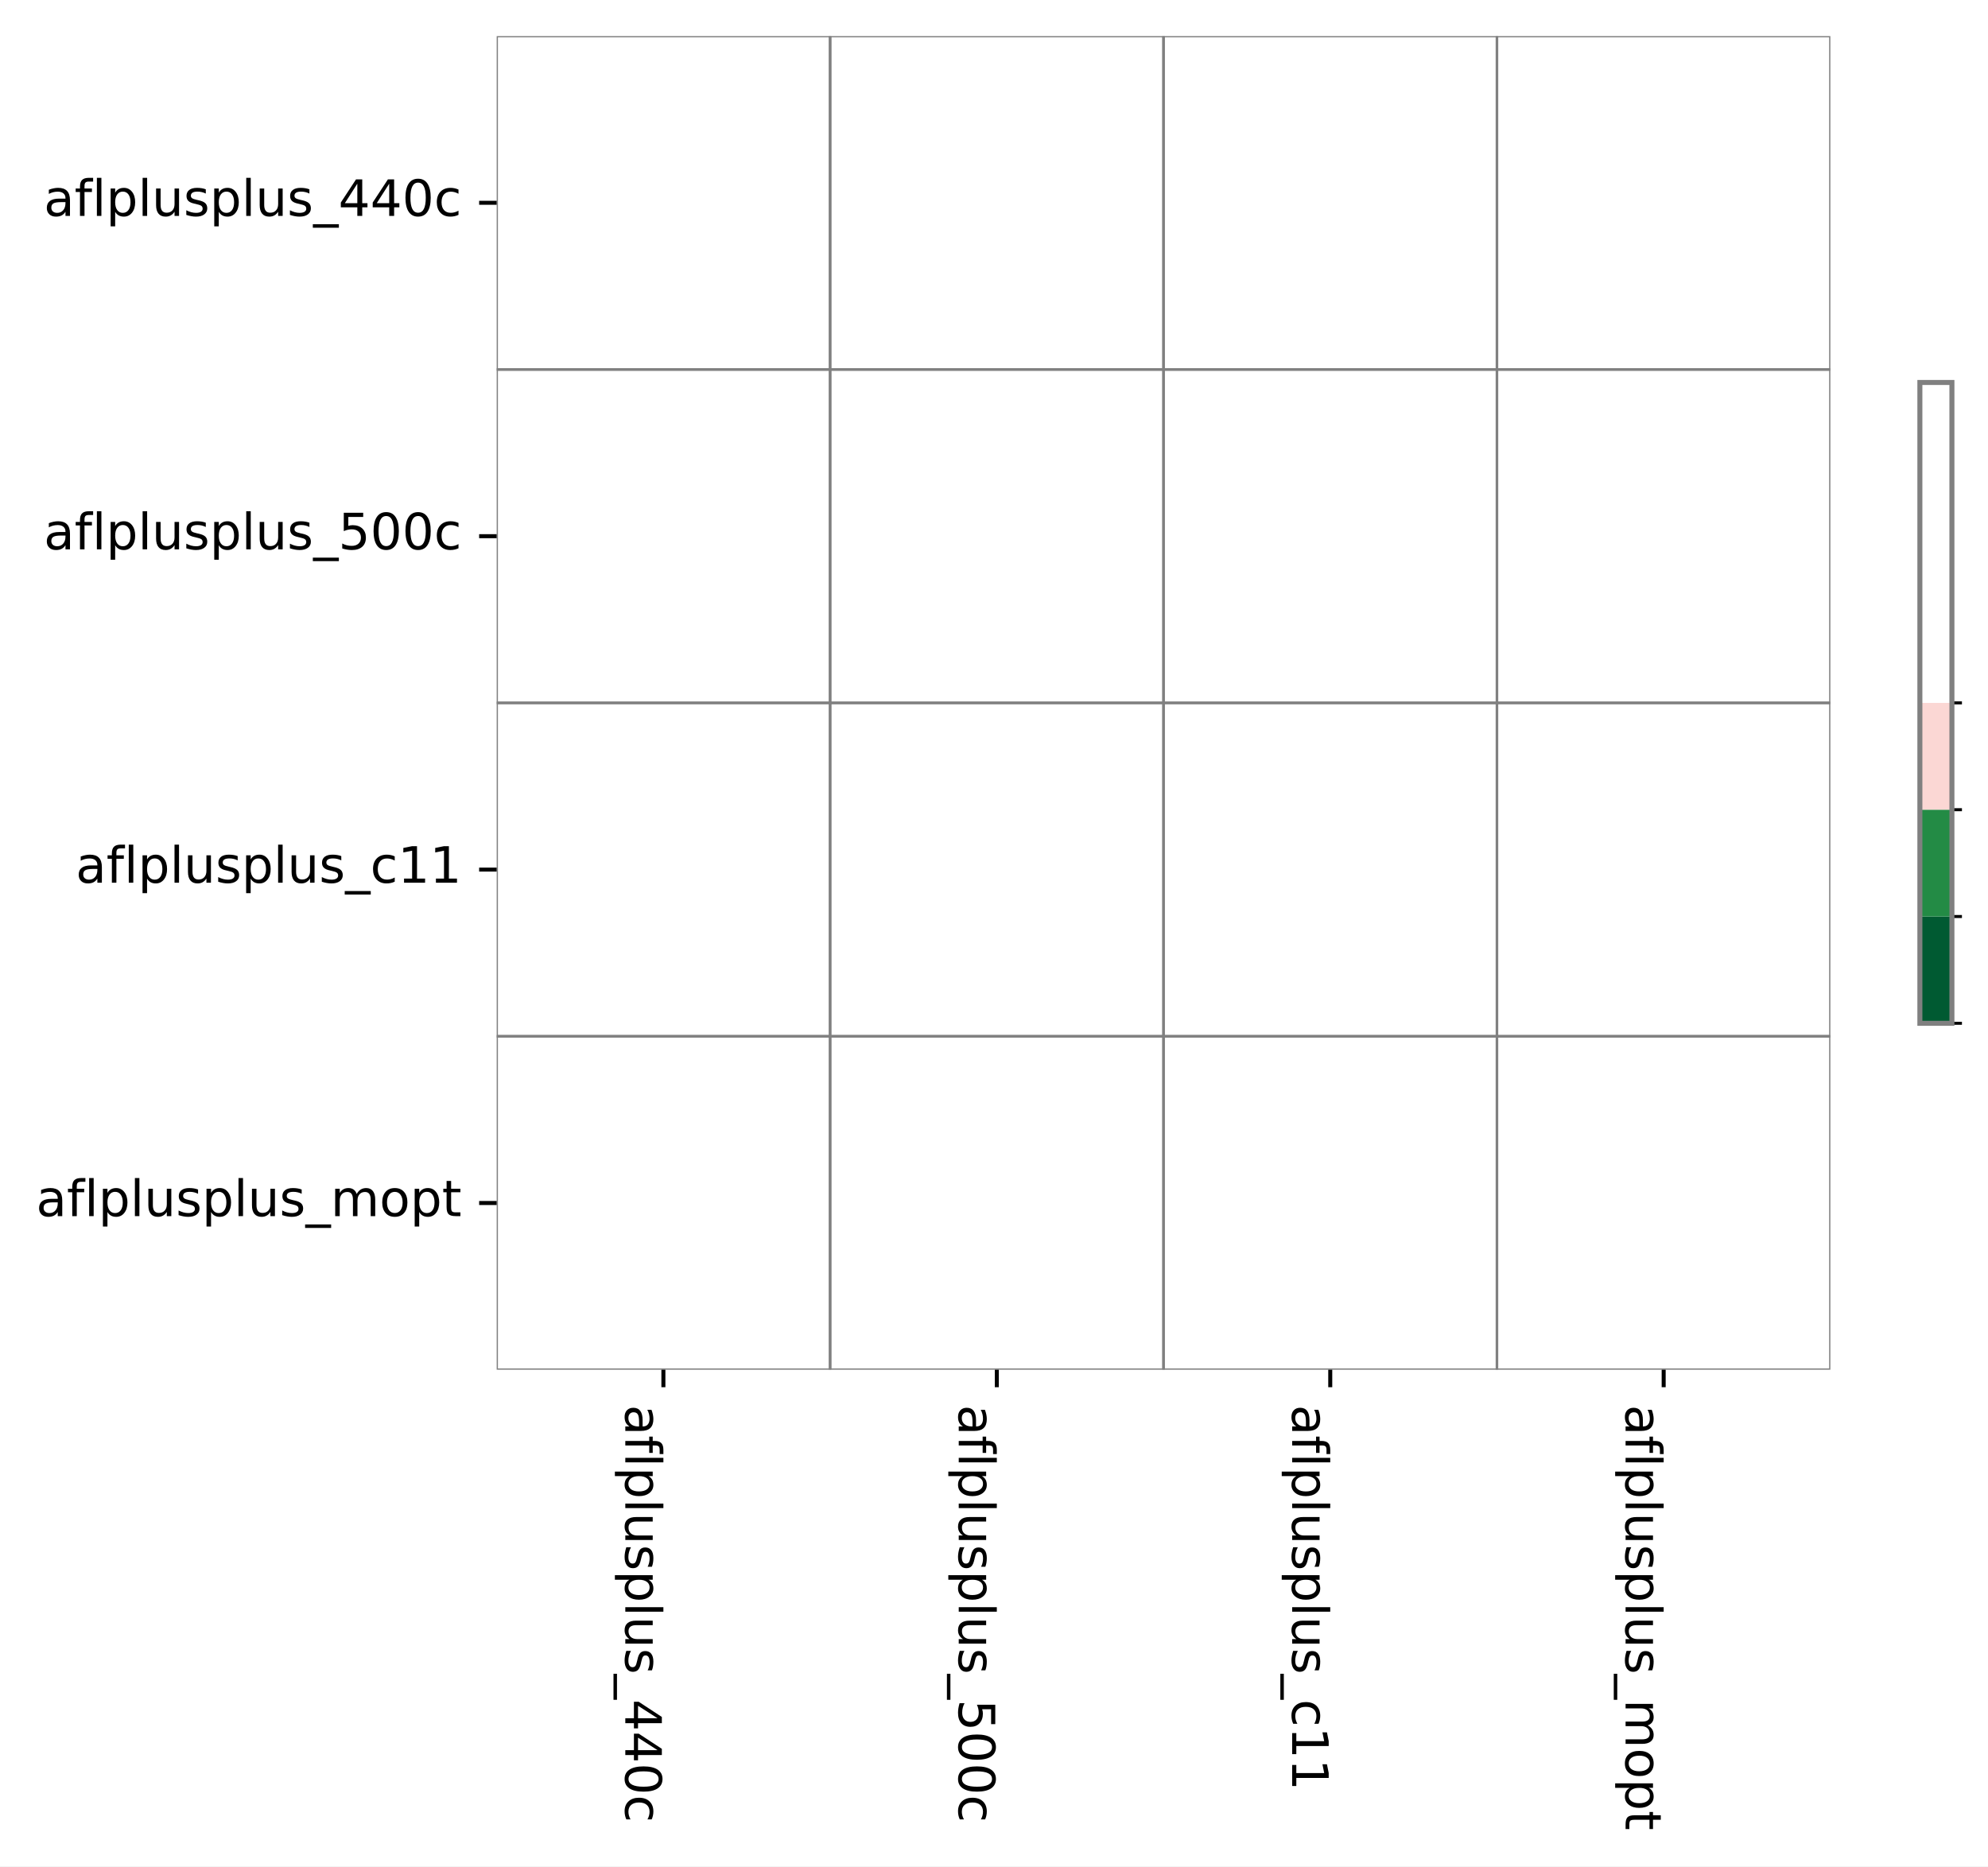
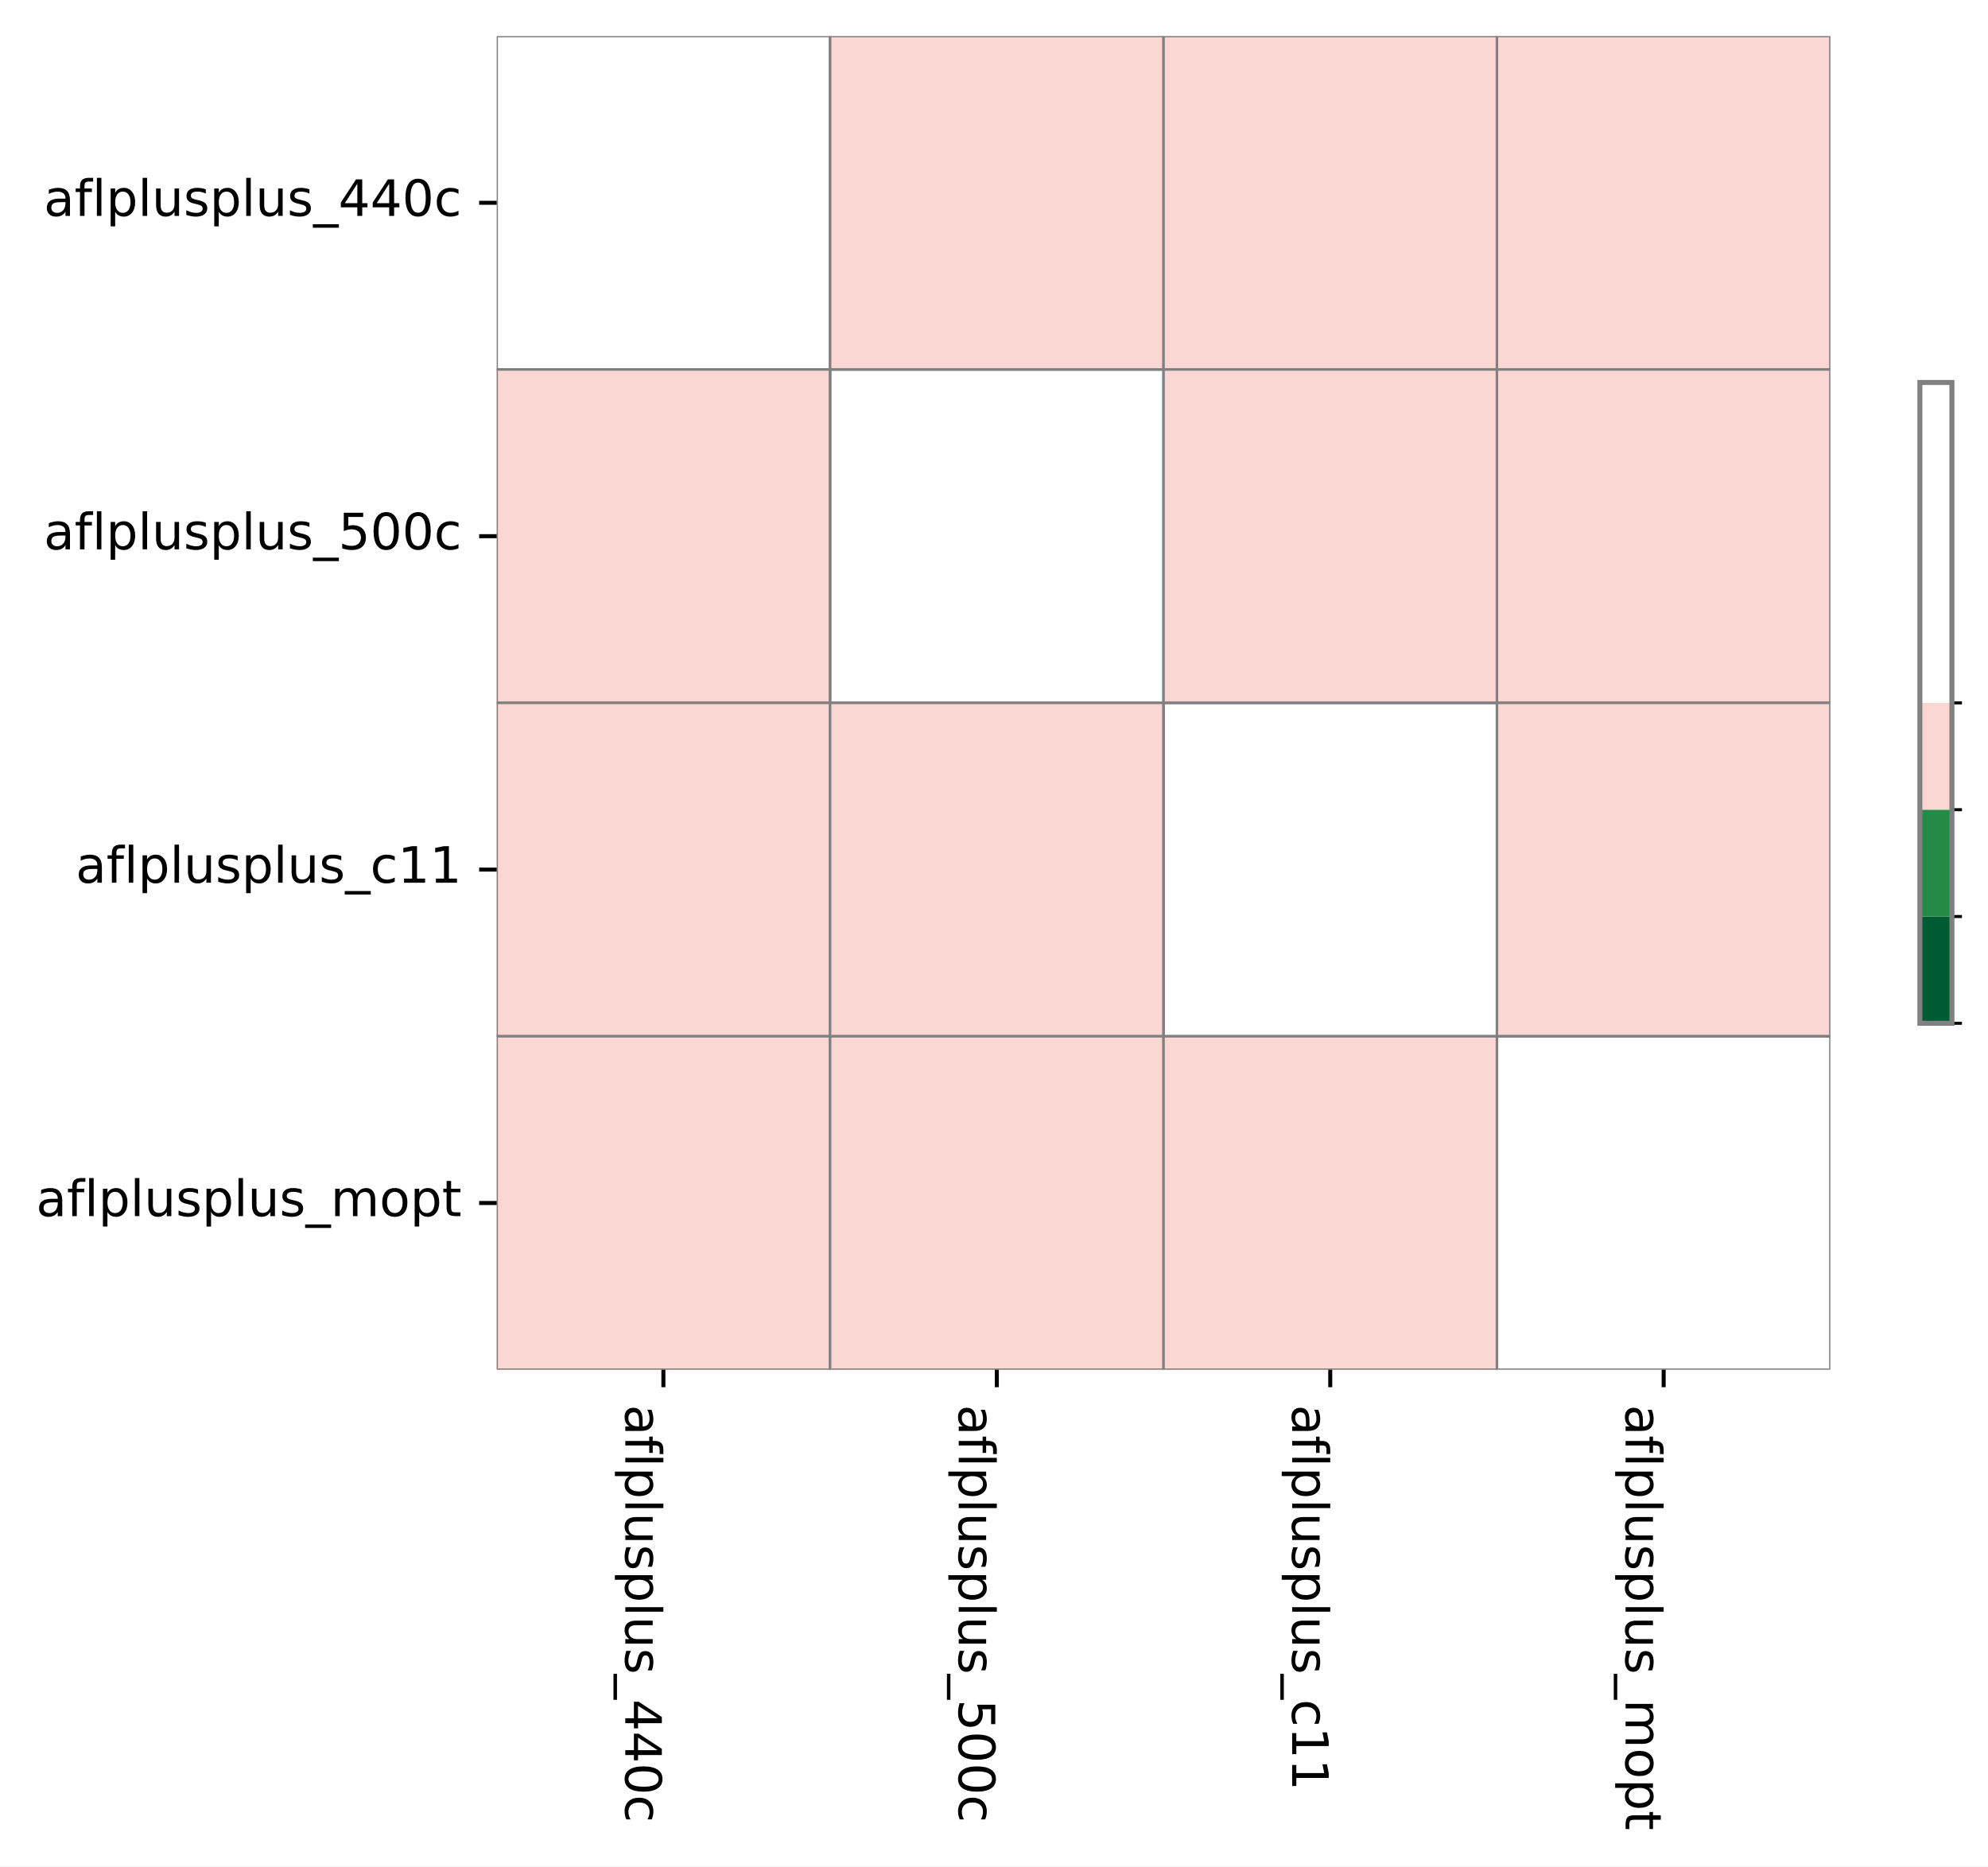
<svg xmlns="http://www.w3.org/2000/svg" xmlns:xlink="http://www.w3.org/1999/xlink" width="396.663pt" height="372.414pt" viewBox="0 0 396.663 372.414" version="1.1">
  <defs>
    <style type="text/css">*{stroke-linejoin: round; stroke-linecap: butt}</style>
  </defs>
  <g id="figure_1">
    <g id="patch_1">
      <path d="M 0 372.414  L 396.663 372.414  L 396.663 0  L 0 0  z " style="fill: #ffffff" />
    </g>
    <g id="axes_1">
      <g id="patch_2">
        <path d="M 99.102 273.312  L 365.214 273.312  L 365.214 7.2  L 99.102 7.2  z " style="fill: #ffffff" />
      </g>
      <g id="QuadMesh_1">
-         <path d="M 99.102 7.2  L 165.63 7.2  L 165.63 73.728  L 99.102 73.728  L 99.102 7.2  " clip-path="url(#pe92f31b3ee)" style="fill: none; stroke: #808080; stroke-width: 0.5" />
-         <path d="M 165.63 7.2  L 232.158 7.2  L 232.158 73.728  L 165.63 73.728  L 165.63 7.2  " clip-path="url(#pe92f31b3ee)" style="fill: none; stroke: #808080; stroke-width: 0.5" />
-         <path d="M 232.158 7.2  L 298.686 7.2  L 298.686 73.728  L 232.158 73.728  L 232.158 7.2  " clip-path="url(#pe92f31b3ee)" style="fill: none; stroke: #808080; stroke-width: 0.5" />
-         <path d="M 298.686 7.2  L 365.214 7.2  L 365.214 73.728  L 298.686 73.728  L 298.686 7.2  " clip-path="url(#pe92f31b3ee)" style="fill: none; stroke: #808080; stroke-width: 0.5" />
-         <path d="M 99.102 73.728  L 165.63 73.728  L 165.63 140.256  L 99.102 140.256  L 99.102 73.728  " clip-path="url(#pe92f31b3ee)" style="fill: none; stroke: #808080; stroke-width: 0.5" />
-         <path d="M 165.63 73.728  L 232.158 73.728  L 232.158 140.256  L 165.63 140.256  L 165.63 73.728  " clip-path="url(#pe92f31b3ee)" style="fill: none; stroke: #808080; stroke-width: 0.5" />
-         <path d="M 232.158 73.728  L 298.686 73.728  L 298.686 140.256  L 232.158 140.256  L 232.158 73.728  " clip-path="url(#pe92f31b3ee)" style="fill: none; stroke: #808080; stroke-width: 0.5" />
-         <path d="M 298.686 73.728  L 365.214 73.728  L 365.214 140.256  L 298.686 140.256  L 298.686 73.728  " clip-path="url(#pe92f31b3ee)" style="fill: none; stroke: #808080; stroke-width: 0.5" />
-         <path d="M 99.102 140.256  L 165.63 140.256  L 165.63 206.784  L 99.102 206.784  L 99.102 140.256  " clip-path="url(#pe92f31b3ee)" style="fill: none; stroke: #808080; stroke-width: 0.5" />
-         <path d="M 165.63 140.256  L 232.158 140.256  L 232.158 206.784  L 165.63 206.784  L 165.63 140.256  " clip-path="url(#pe92f31b3ee)" style="fill: none; stroke: #808080; stroke-width: 0.5" />
-         <path d="M 232.158 140.256  L 298.686 140.256  L 298.686 206.784  L 232.158 206.784  L 232.158 140.256  " clip-path="url(#pe92f31b3ee)" style="fill: none; stroke: #808080; stroke-width: 0.5" />
-         <path d="M 298.686 140.256  L 365.214 140.256  L 365.214 206.784  L 298.686 206.784  L 298.686 140.256  " clip-path="url(#pe92f31b3ee)" style="fill: none; stroke: #808080; stroke-width: 0.5" />
-         <path d="M 99.102 206.784  L 165.63 206.784  L 165.63 273.312  L 99.102 273.312  L 99.102 206.784  " clip-path="url(#pe92f31b3ee)" style="fill: none; stroke: #808080; stroke-width: 0.5" />
-         <path d="M 165.63 206.784  L 232.158 206.784  L 232.158 273.312  L 165.63 273.312  L 165.63 206.784  " clip-path="url(#pe92f31b3ee)" style="fill: none; stroke: #808080; stroke-width: 0.5" />
-         <path d="M 232.158 206.784  L 298.686 206.784  L 298.686 273.312  L 232.158 273.312  L 232.158 206.784  " clip-path="url(#pe92f31b3ee)" style="fill: none; stroke: #808080; stroke-width: 0.5" />
-         <path d="M 298.686 206.784  L 365.214 206.784  L 365.214 273.312  L 298.686 273.312  L 298.686 206.784  " clip-path="url(#pe92f31b3ee)" style="fill: none; stroke: #808080; stroke-width: 0.5" />
+         <path d="M 99.102 7.2  L 165.63 7.2  L 165.63 73.728  L 99.102 73.728  L 99.102 7.2  " clip-path="url(#p4055a5166b)" style="fill: none; stroke: #808080; stroke-width: 0.5" />
+         <path d="M 165.63 7.2  L 232.158 7.2  L 232.158 73.728  L 165.63 73.728  L 165.63 7.2  " clip-path="url(#p4055a5166b)" style="fill: #fbd7d4; stroke: #808080; stroke-width: 0.5" />
+         <path d="M 232.158 7.2  L 298.686 7.2  L 298.686 73.728  L 232.158 73.728  L 232.158 7.2  " clip-path="url(#p4055a5166b)" style="fill: #fbd7d4; stroke: #808080; stroke-width: 0.5" />
+         <path d="M 298.686 7.2  L 365.214 7.2  L 365.214 73.728  L 298.686 73.728  L 298.686 7.2  " clip-path="url(#p4055a5166b)" style="fill: #fbd7d4; stroke: #808080; stroke-width: 0.5" />
+         <path d="M 99.102 73.728  L 165.63 73.728  L 165.63 140.256  L 99.102 140.256  L 99.102 73.728  " clip-path="url(#p4055a5166b)" style="fill: #fbd7d4; stroke: #808080; stroke-width: 0.5" />
+         <path d="M 165.63 73.728  L 232.158 73.728  L 232.158 140.256  L 165.63 140.256  L 165.63 73.728  " clip-path="url(#p4055a5166b)" style="fill: none; stroke: #808080; stroke-width: 0.5" />
+         <path d="M 232.158 73.728  L 298.686 73.728  L 298.686 140.256  L 232.158 140.256  L 232.158 73.728  " clip-path="url(#p4055a5166b)" style="fill: #fbd7d4; stroke: #808080; stroke-width: 0.5" />
+         <path d="M 298.686 73.728  L 365.214 73.728  L 365.214 140.256  L 298.686 140.256  L 298.686 73.728  " clip-path="url(#p4055a5166b)" style="fill: #fbd7d4; stroke: #808080; stroke-width: 0.5" />
+         <path d="M 99.102 140.256  L 165.63 140.256  L 165.63 206.784  L 99.102 206.784  L 99.102 140.256  " clip-path="url(#p4055a5166b)" style="fill: #fbd7d4; stroke: #808080; stroke-width: 0.5" />
+         <path d="M 165.63 140.256  L 232.158 140.256  L 232.158 206.784  L 165.63 206.784  L 165.63 140.256  " clip-path="url(#p4055a5166b)" style="fill: #fbd7d4; stroke: #808080; stroke-width: 0.5" />
+         <path d="M 232.158 140.256  L 298.686 140.256  L 298.686 206.784  L 232.158 206.784  L 232.158 140.256  " clip-path="url(#p4055a5166b)" style="fill: none; stroke: #808080; stroke-width: 0.5" />
+         <path d="M 298.686 140.256  L 365.214 140.256  L 365.214 206.784  L 298.686 206.784  L 298.686 140.256  " clip-path="url(#p4055a5166b)" style="fill: #fbd7d4; stroke: #808080; stroke-width: 0.5" />
+         <path d="M 99.102 206.784  L 165.63 206.784  L 165.63 273.312  L 99.102 273.312  L 99.102 206.784  " clip-path="url(#p4055a5166b)" style="fill: #fbd7d4; stroke: #808080; stroke-width: 0.5" />
+         <path d="M 165.63 206.784  L 232.158 206.784  L 232.158 273.312  L 165.63 273.312  L 165.63 206.784  " clip-path="url(#p4055a5166b)" style="fill: #fbd7d4; stroke: #808080; stroke-width: 0.5" />
+         <path d="M 232.158 206.784  L 298.686 206.784  L 298.686 273.312  L 232.158 273.312  L 232.158 206.784  " clip-path="url(#p4055a5166b)" style="fill: #fbd7d4; stroke: #808080; stroke-width: 0.5" />
+         <path d="M 298.686 206.784  L 365.214 206.784  L 365.214 273.312  L 298.686 273.312  L 298.686 206.784  " clip-path="url(#p4055a5166b)" style="fill: none; stroke: #808080; stroke-width: 0.5" />
      </g>
      <g id="matplotlib.axis_1">
        <g id="xtick_1">
          <g id="line2d_1">
            <defs>
-               <path id="m7ad5181f1c" d="M 0 0  L 0 3.5  " style="stroke: #000000; stroke-width: 0.8" />
+               <path id="m509164bc3e" d="M 0 0  L 0 3.5  " style="stroke: #000000; stroke-width: 0.8" />
            </defs>
            <g>
-               <use xlink:href="#m7ad5181f1c" x="132.366" y="273.312" style="stroke: #000000; stroke-width: 0.8" />
+               <use xlink:href="#m509164bc3e" x="132.366" y="273.312" style="stroke: #000000; stroke-width: 0.8" />
            </g>
          </g>
          <g id="text_1">
            <g transform="translate(124.7671 280.312) rotate(-270) scale(0.1 -0.1)">
              <defs>
                <path id="DejaVuSans-61" d="M 2194 1759  Q 1497 1759 1228 1600  Q 959 1441 959 1056  Q 959 750 1161 570  Q 1363 391 1709 391  Q 2188 391 2477 730  Q 2766 1069 2766 1631  L 2766 1759  L 2194 1759  z M 3341 1997  L 3341 0  L 2766 0  L 2766 531  Q 2569 213 2275 61  Q 1981 -91 1556 -91  Q 1019 -91 701 211  Q 384 513 384 1019  Q 384 1609 779 1909  Q 1175 2209 1959 2209  L 2766 2209  L 2766 2266  Q 2766 2663 2505 2880  Q 2244 3097 1772 3097  Q 1472 3097 1187 3025  Q 903 2953 641 2809  L 641 3341  Q 956 3463 1253 3523  Q 1550 3584 1831 3584  Q 2591 3584 2966 3190  Q 3341 2797 3341 1997  z " transform="scale(0.015625)" />
                <path id="DejaVuSans-66" d="M 2375 4863  L 2375 4384  L 1825 4384  Q 1516 4384 1395 4259  Q 1275 4134 1275 3809  L 1275 3500  L 2222 3500  L 2222 3053  L 1275 3053  L 1275 0  L 697 0  L 697 3053  L 147 3053  L 147 3500  L 697 3500  L 697 3744  Q 697 4328 969 4595  Q 1241 4863 1831 4863  L 2375 4863  z " transform="scale(0.015625)" />
                <path id="DejaVuSans-6c" d="M 603 4863  L 1178 4863  L 1178 0  L 603 0  L 603 4863  z " transform="scale(0.015625)" />
                <path id="DejaVuSans-70" d="M 1159 525  L 1159 -1331  L 581 -1331  L 581 3500  L 1159 3500  L 1159 2969  Q 1341 3281 1617 3432  Q 1894 3584 2278 3584  Q 2916 3584 3314 3078  Q 3713 2572 3713 1747  Q 3713 922 3314 415  Q 2916 -91 2278 -91  Q 1894 -91 1617 61  Q 1341 213 1159 525  z M 3116 1747  Q 3116 2381 2855 2742  Q 2594 3103 2138 3103  Q 1681 3103 1420 2742  Q 1159 2381 1159 1747  Q 1159 1113 1420 752  Q 1681 391 2138 391  Q 2594 391 2855 752  Q 3116 1113 3116 1747  z " transform="scale(0.015625)" />
                <path id="DejaVuSans-75" d="M 544 1381  L 544 3500  L 1119 3500  L 1119 1403  Q 1119 906 1312 657  Q 1506 409 1894 409  Q 2359 409 2629 706  Q 2900 1003 2900 1516  L 2900 3500  L 3475 3500  L 3475 0  L 2900 0  L 2900 538  Q 2691 219 2414 64  Q 2138 -91 1772 -91  Q 1169 -91 856 284  Q 544 659 544 1381  z M 1991 3584  L 1991 3584  z " transform="scale(0.015625)" />
                <path id="DejaVuSans-73" d="M 2834 3397  L 2834 2853  Q 2591 2978 2328 3040  Q 2066 3103 1784 3103  Q 1356 3103 1142 2972  Q 928 2841 928 2578  Q 928 2378 1081 2264  Q 1234 2150 1697 2047  L 1894 2003  Q 2506 1872 2764 1633  Q 3022 1394 3022 966  Q 3022 478 2636 193  Q 2250 -91 1575 -91  Q 1294 -91 989 -36  Q 684 19 347 128  L 347 722  Q 666 556 975 473  Q 1284 391 1588 391  Q 1994 391 2212 530  Q 2431 669 2431 922  Q 2431 1156 2273 1281  Q 2116 1406 1581 1522  L 1381 1569  Q 847 1681 609 1914  Q 372 2147 372 2553  Q 372 3047 722 3315  Q 1072 3584 1716 3584  Q 2034 3584 2315 3537  Q 2597 3491 2834 3397  z " transform="scale(0.015625)" />
                <path id="DejaVuSans-5f" d="M 3263 -1063  L 3263 -1509  L -63 -1509  L -63 -1063  L 3263 -1063  z " transform="scale(0.015625)" />
                <path id="DejaVuSans-34" d="M 2419 4116  L 825 1625  L 2419 1625  L 2419 4116  z M 2253 4666  L 3047 4666  L 3047 1625  L 3713 1625  L 3713 1100  L 3047 1100  L 3047 0  L 2419 0  L 2419 1100  L 313 1100  L 313 1709  L 2253 4666  z " transform="scale(0.015625)" />
                <path id="DejaVuSans-30" d="M 2034 4250  Q 1547 4250 1301 3770  Q 1056 3291 1056 2328  Q 1056 1369 1301 889  Q 1547 409 2034 409  Q 2525 409 2770 889  Q 3016 1369 3016 2328  Q 3016 3291 2770 3770  Q 2525 4250 2034 4250  z M 2034 4750  Q 2819 4750 3233 4129  Q 3647 3509 3647 2328  Q 3647 1150 3233 529  Q 2819 -91 2034 -91  Q 1250 -91 836 529  Q 422 1150 422 2328  Q 422 3509 836 4129  Q 1250 4750 2034 4750  z " transform="scale(0.015625)" />
                <path id="DejaVuSans-63" d="M 3122 3366  L 3122 2828  Q 2878 2963 2633 3030  Q 2388 3097 2138 3097  Q 1578 3097 1268 2742  Q 959 2388 959 1747  Q 959 1106 1268 751  Q 1578 397 2138 397  Q 2388 397 2633 464  Q 2878 531 3122 666  L 3122 134  Q 2881 22 2623 -34  Q 2366 -91 2075 -91  Q 1284 -91 818 406  Q 353 903 353 1747  Q 353 2603 823 3093  Q 1294 3584 2113 3584  Q 2378 3584 2631 3529  Q 2884 3475 3122 3366  z " transform="scale(0.015625)" />
              </defs>
              <use xlink:href="#DejaVuSans-61" />
              <use xlink:href="#DejaVuSans-66" transform="translate(61.2793 0)" />
              <use xlink:href="#DejaVuSans-6c" transform="translate(96.48438 0)" />
              <use xlink:href="#DejaVuSans-70" transform="translate(124.2676 0)" />
              <use xlink:href="#DejaVuSans-6c" transform="translate(187.7441 0)" />
              <use xlink:href="#DejaVuSans-75" transform="translate(215.5273 0)" />
              <use xlink:href="#DejaVuSans-73" transform="translate(278.9062 0)" />
              <use xlink:href="#DejaVuSans-70" transform="translate(331.0059 0)" />
              <use xlink:href="#DejaVuSans-6c" transform="translate(394.4824 0)" />
              <use xlink:href="#DejaVuSans-75" transform="translate(422.2656 0)" />
              <use xlink:href="#DejaVuSans-73" transform="translate(485.6445 0)" />
              <use xlink:href="#DejaVuSans-5f" transform="translate(537.7441 0)" />
              <use xlink:href="#DejaVuSans-34" transform="translate(587.7441 0)" />
              <use xlink:href="#DejaVuSans-34" transform="translate(651.3672 0)" />
              <use xlink:href="#DejaVuSans-30" transform="translate(714.9902 0)" />
              <use xlink:href="#DejaVuSans-63" transform="translate(778.6133 0)" />
            </g>
          </g>
        </g>
        <g id="xtick_2">
          <g id="line2d_2">
            <g>
-               <use xlink:href="#m7ad5181f1c" x="198.894" y="273.312" style="stroke: #000000; stroke-width: 0.8" />
+               <use xlink:href="#m509164bc3e" x="198.894" y="273.312" style="stroke: #000000; stroke-width: 0.8" />
            </g>
          </g>
          <g id="text_2">
            <g transform="translate(191.2951 280.312) rotate(-270) scale(0.1 -0.1)">
              <defs>
                <path id="DejaVuSans-35" d="M 691 4666  L 3169 4666  L 3169 4134  L 1269 4134  L 1269 2991  Q 1406 3038 1543 3061  Q 1681 3084 1819 3084  Q 2600 3084 3056 2656  Q 3513 2228 3513 1497  Q 3513 744 3044 326  Q 2575 -91 1722 -91  Q 1428 -91 1123 -41  Q 819 9 494 109  L 494 744  Q 775 591 1075 516  Q 1375 441 1709 441  Q 2250 441 2565 725  Q 2881 1009 2881 1497  Q 2881 1984 2565 2268  Q 2250 2553 1709 2553  Q 1456 2553 1204 2497  Q 953 2441 691 2322  L 691 4666  z " transform="scale(0.015625)" />
              </defs>
              <use xlink:href="#DejaVuSans-61" />
              <use xlink:href="#DejaVuSans-66" transform="translate(61.2793 0)" />
              <use xlink:href="#DejaVuSans-6c" transform="translate(96.48438 0)" />
              <use xlink:href="#DejaVuSans-70" transform="translate(124.2676 0)" />
              <use xlink:href="#DejaVuSans-6c" transform="translate(187.7441 0)" />
              <use xlink:href="#DejaVuSans-75" transform="translate(215.5273 0)" />
              <use xlink:href="#DejaVuSans-73" transform="translate(278.9062 0)" />
              <use xlink:href="#DejaVuSans-70" transform="translate(331.0059 0)" />
              <use xlink:href="#DejaVuSans-6c" transform="translate(394.4824 0)" />
              <use xlink:href="#DejaVuSans-75" transform="translate(422.2656 0)" />
              <use xlink:href="#DejaVuSans-73" transform="translate(485.6445 0)" />
              <use xlink:href="#DejaVuSans-5f" transform="translate(537.7441 0)" />
              <use xlink:href="#DejaVuSans-35" transform="translate(587.7441 0)" />
              <use xlink:href="#DejaVuSans-30" transform="translate(651.3672 0)" />
              <use xlink:href="#DejaVuSans-30" transform="translate(714.9902 0)" />
              <use xlink:href="#DejaVuSans-63" transform="translate(778.6133 0)" />
            </g>
          </g>
        </g>
        <g id="xtick_3">
          <g id="line2d_3">
            <g>
-               <use xlink:href="#m7ad5181f1c" x="265.422" y="273.312" style="stroke: #000000; stroke-width: 0.8" />
+               <use xlink:href="#m509164bc3e" x="265.422" y="273.312" style="stroke: #000000; stroke-width: 0.8" />
            </g>
          </g>
          <g id="text_3">
            <g transform="translate(257.8231 280.312) rotate(-270) scale(0.1 -0.1)">
              <defs>
                <path id="DejaVuSans-31" d="M 794 531  L 1825 531  L 1825 4091  L 703 3866  L 703 4441  L 1819 4666  L 2450 4666  L 2450 531  L 3481 531  L 3481 0  L 794 0  L 794 531  z " transform="scale(0.015625)" />
              </defs>
              <use xlink:href="#DejaVuSans-61" />
              <use xlink:href="#DejaVuSans-66" transform="translate(61.2793 0)" />
              <use xlink:href="#DejaVuSans-6c" transform="translate(96.48438 0)" />
              <use xlink:href="#DejaVuSans-70" transform="translate(124.2676 0)" />
              <use xlink:href="#DejaVuSans-6c" transform="translate(187.7441 0)" />
              <use xlink:href="#DejaVuSans-75" transform="translate(215.5273 0)" />
              <use xlink:href="#DejaVuSans-73" transform="translate(278.9062 0)" />
              <use xlink:href="#DejaVuSans-70" transform="translate(331.0059 0)" />
              <use xlink:href="#DejaVuSans-6c" transform="translate(394.4824 0)" />
              <use xlink:href="#DejaVuSans-75" transform="translate(422.2656 0)" />
              <use xlink:href="#DejaVuSans-73" transform="translate(485.6445 0)" />
              <use xlink:href="#DejaVuSans-5f" transform="translate(537.7441 0)" />
              <use xlink:href="#DejaVuSans-63" transform="translate(587.7441 0)" />
              <use xlink:href="#DejaVuSans-31" transform="translate(642.7246 0)" />
              <use xlink:href="#DejaVuSans-31" transform="translate(706.3477 0)" />
            </g>
          </g>
        </g>
        <g id="xtick_4">
          <g id="line2d_4">
            <g>
-               <use xlink:href="#m7ad5181f1c" x="331.95" y="273.312" style="stroke: #000000; stroke-width: 0.8" />
+               <use xlink:href="#m509164bc3e" x="331.95" y="273.312" style="stroke: #000000; stroke-width: 0.8" />
            </g>
          </g>
          <g id="text_4">
            <g transform="translate(324.3511 280.312) rotate(-270) scale(0.1 -0.1)">
              <defs>
                <path id="DejaVuSans-6d" d="M 3328 2828  Q 3544 3216 3844 3400  Q 4144 3584 4550 3584  Q 5097 3584 5394 3201  Q 5691 2819 5691 2113  L 5691 0  L 5113 0  L 5113 2094  Q 5113 2597 4934 2840  Q 4756 3084 4391 3084  Q 3944 3084 3684 2787  Q 3425 2491 3425 1978  L 3425 0  L 2847 0  L 2847 2094  Q 2847 2600 2669 2842  Q 2491 3084 2119 3084  Q 1678 3084 1418 2786  Q 1159 2488 1159 1978  L 1159 0  L 581 0  L 581 3500  L 1159 3500  L 1159 2956  Q 1356 3278 1631 3431  Q 1906 3584 2284 3584  Q 2666 3584 2933 3390  Q 3200 3197 3328 2828  z " transform="scale(0.015625)" />
                <path id="DejaVuSans-6f" d="M 1959 3097  Q 1497 3097 1228 2736  Q 959 2375 959 1747  Q 959 1119 1226 758  Q 1494 397 1959 397  Q 2419 397 2687 759  Q 2956 1122 2956 1747  Q 2956 2369 2687 2733  Q 2419 3097 1959 3097  z M 1959 3584  Q 2709 3584 3137 3096  Q 3566 2609 3566 1747  Q 3566 888 3137 398  Q 2709 -91 1959 -91  Q 1206 -91 779 398  Q 353 888 353 1747  Q 353 2609 779 3096  Q 1206 3584 1959 3584  z " transform="scale(0.015625)" />
                <path id="DejaVuSans-74" d="M 1172 4494  L 1172 3500  L 2356 3500  L 2356 3053  L 1172 3053  L 1172 1153  Q 1172 725 1289 603  Q 1406 481 1766 481  L 2356 481  L 2356 0  L 1766 0  Q 1100 0 847 248  Q 594 497 594 1153  L 594 3053  L 172 3053  L 172 3500  L 594 3500  L 594 4494  L 1172 4494  z " transform="scale(0.015625)" />
              </defs>
              <use xlink:href="#DejaVuSans-61" />
              <use xlink:href="#DejaVuSans-66" transform="translate(61.2793 0)" />
              <use xlink:href="#DejaVuSans-6c" transform="translate(96.48438 0)" />
              <use xlink:href="#DejaVuSans-70" transform="translate(124.2676 0)" />
              <use xlink:href="#DejaVuSans-6c" transform="translate(187.7441 0)" />
              <use xlink:href="#DejaVuSans-75" transform="translate(215.5273 0)" />
              <use xlink:href="#DejaVuSans-73" transform="translate(278.9062 0)" />
              <use xlink:href="#DejaVuSans-70" transform="translate(331.0059 0)" />
              <use xlink:href="#DejaVuSans-6c" transform="translate(394.4824 0)" />
              <use xlink:href="#DejaVuSans-75" transform="translate(422.2656 0)" />
              <use xlink:href="#DejaVuSans-73" transform="translate(485.6445 0)" />
              <use xlink:href="#DejaVuSans-5f" transform="translate(537.7441 0)" />
              <use xlink:href="#DejaVuSans-6d" transform="translate(587.7441 0)" />
              <use xlink:href="#DejaVuSans-6f" transform="translate(685.1562 0)" />
              <use xlink:href="#DejaVuSans-70" transform="translate(746.3379 0)" />
              <use xlink:href="#DejaVuSans-74" transform="translate(809.8145 0)" />
            </g>
          </g>
        </g>
      </g>
      <g id="matplotlib.axis_2">
        <g id="ytick_1">
          <g id="line2d_5">
            <defs>
-               <path id="m70ca921b69" d="M 0 0  L -3.5 0  " style="stroke: #000000; stroke-width: 0.8" />
+               <path id="mc120a361d1" d="M 0 0  L -3.5 0  " style="stroke: #000000; stroke-width: 0.8" />
            </defs>
            <g>
-               <use xlink:href="#m70ca921b69" x="99.102" y="40.464" style="stroke: #000000; stroke-width: 0.8" />
+               <use xlink:href="#mc120a361d1" x="99.102" y="40.464" style="stroke: #000000; stroke-width: 0.8" />
            </g>
          </g>
          <g id="text_5">
            <g transform="translate(8.742188 43.08431) scale(0.1 -0.1)">
              <use xlink:href="#DejaVuSans-61" />
              <use xlink:href="#DejaVuSans-66" transform="translate(61.2793 0)" />
              <use xlink:href="#DejaVuSans-6c" transform="translate(96.48438 0)" />
              <use xlink:href="#DejaVuSans-70" transform="translate(124.2676 0)" />
              <use xlink:href="#DejaVuSans-6c" transform="translate(187.7441 0)" />
              <use xlink:href="#DejaVuSans-75" transform="translate(215.5273 0)" />
              <use xlink:href="#DejaVuSans-73" transform="translate(278.9062 0)" />
              <use xlink:href="#DejaVuSans-70" transform="translate(331.0059 0)" />
              <use xlink:href="#DejaVuSans-6c" transform="translate(394.4824 0)" />
              <use xlink:href="#DejaVuSans-75" transform="translate(422.2656 0)" />
              <use xlink:href="#DejaVuSans-73" transform="translate(485.6445 0)" />
              <use xlink:href="#DejaVuSans-5f" transform="translate(537.7441 0)" />
              <use xlink:href="#DejaVuSans-34" transform="translate(587.7441 0)" />
              <use xlink:href="#DejaVuSans-34" transform="translate(651.3672 0)" />
              <use xlink:href="#DejaVuSans-30" transform="translate(714.9902 0)" />
              <use xlink:href="#DejaVuSans-63" transform="translate(778.6133 0)" />
            </g>
          </g>
        </g>
        <g id="ytick_2">
          <g id="line2d_6">
            <g>
-               <use xlink:href="#m70ca921b69" x="99.102" y="106.992" style="stroke: #000000; stroke-width: 0.8" />
+               <use xlink:href="#mc120a361d1" x="99.102" y="106.992" style="stroke: #000000; stroke-width: 0.8" />
            </g>
          </g>
          <g id="text_6">
            <g transform="translate(8.742188 109.6123) scale(0.1 -0.1)">
              <use xlink:href="#DejaVuSans-61" />
              <use xlink:href="#DejaVuSans-66" transform="translate(61.2793 0)" />
              <use xlink:href="#DejaVuSans-6c" transform="translate(96.48438 0)" />
              <use xlink:href="#DejaVuSans-70" transform="translate(124.2676 0)" />
              <use xlink:href="#DejaVuSans-6c" transform="translate(187.7441 0)" />
              <use xlink:href="#DejaVuSans-75" transform="translate(215.5273 0)" />
              <use xlink:href="#DejaVuSans-73" transform="translate(278.9062 0)" />
              <use xlink:href="#DejaVuSans-70" transform="translate(331.0059 0)" />
              <use xlink:href="#DejaVuSans-6c" transform="translate(394.4824 0)" />
              <use xlink:href="#DejaVuSans-75" transform="translate(422.2656 0)" />
              <use xlink:href="#DejaVuSans-73" transform="translate(485.6445 0)" />
              <use xlink:href="#DejaVuSans-5f" transform="translate(537.7441 0)" />
              <use xlink:href="#DejaVuSans-35" transform="translate(587.7441 0)" />
              <use xlink:href="#DejaVuSans-30" transform="translate(651.3672 0)" />
              <use xlink:href="#DejaVuSans-30" transform="translate(714.9902 0)" />
              <use xlink:href="#DejaVuSans-63" transform="translate(778.6133 0)" />
            </g>
          </g>
        </g>
        <g id="ytick_3">
          <g id="line2d_7">
            <g>
-               <use xlink:href="#m70ca921b69" x="99.102" y="173.52" style="stroke: #000000; stroke-width: 0.8" />
+               <use xlink:href="#mc120a361d1" x="99.102" y="173.52" style="stroke: #000000; stroke-width: 0.8" />
            </g>
          </g>
          <g id="text_7">
            <g transform="translate(15.10469 176.1403) scale(0.1 -0.1)">
              <use xlink:href="#DejaVuSans-61" />
              <use xlink:href="#DejaVuSans-66" transform="translate(61.2793 0)" />
              <use xlink:href="#DejaVuSans-6c" transform="translate(96.48438 0)" />
              <use xlink:href="#DejaVuSans-70" transform="translate(124.2676 0)" />
              <use xlink:href="#DejaVuSans-6c" transform="translate(187.7441 0)" />
              <use xlink:href="#DejaVuSans-75" transform="translate(215.5273 0)" />
              <use xlink:href="#DejaVuSans-73" transform="translate(278.9062 0)" />
              <use xlink:href="#DejaVuSans-70" transform="translate(331.0059 0)" />
              <use xlink:href="#DejaVuSans-6c" transform="translate(394.4824 0)" />
              <use xlink:href="#DejaVuSans-75" transform="translate(422.2656 0)" />
              <use xlink:href="#DejaVuSans-73" transform="translate(485.6445 0)" />
              <use xlink:href="#DejaVuSans-5f" transform="translate(537.7441 0)" />
              <use xlink:href="#DejaVuSans-63" transform="translate(587.7441 0)" />
              <use xlink:href="#DejaVuSans-31" transform="translate(642.7246 0)" />
              <use xlink:href="#DejaVuSans-31" transform="translate(706.3477 0)" />
            </g>
          </g>
        </g>
        <g id="ytick_4">
          <g id="line2d_8">
            <g>
-               <use xlink:href="#m70ca921b69" x="99.102" y="240.048" style="stroke: #000000; stroke-width: 0.8" />
+               <use xlink:href="#mc120a361d1" x="99.102" y="240.048" style="stroke: #000000; stroke-width: 0.8" />
            </g>
          </g>
          <g id="text_8">
            <g transform="translate(7.2 242.6683) scale(0.1 -0.1)">
              <use xlink:href="#DejaVuSans-61" />
              <use xlink:href="#DejaVuSans-66" transform="translate(61.2793 0)" />
              <use xlink:href="#DejaVuSans-6c" transform="translate(96.48438 0)" />
              <use xlink:href="#DejaVuSans-70" transform="translate(124.2676 0)" />
              <use xlink:href="#DejaVuSans-6c" transform="translate(187.7441 0)" />
              <use xlink:href="#DejaVuSans-75" transform="translate(215.5273 0)" />
              <use xlink:href="#DejaVuSans-73" transform="translate(278.9062 0)" />
              <use xlink:href="#DejaVuSans-70" transform="translate(331.0059 0)" />
              <use xlink:href="#DejaVuSans-6c" transform="translate(394.4824 0)" />
              <use xlink:href="#DejaVuSans-75" transform="translate(422.2656 0)" />
              <use xlink:href="#DejaVuSans-73" transform="translate(485.6445 0)" />
              <use xlink:href="#DejaVuSans-5f" transform="translate(537.7441 0)" />
              <use xlink:href="#DejaVuSans-6d" transform="translate(587.7441 0)" />
              <use xlink:href="#DejaVuSans-6f" transform="translate(685.1562 0)" />
              <use xlink:href="#DejaVuSans-70" transform="translate(746.3379 0)" />
              <use xlink:href="#DejaVuSans-74" transform="translate(809.8145 0)" />
            </g>
          </g>
        </g>
      </g>
    </g>
    <g id="axes_2">
      <g id="patch_3">
        <path d="M 383.07 204.192  L 389.463 204.192  L 389.463 76.32  L 383.07 76.32  z " style="fill: #ffffff" />
      </g>
      <g id="QuadMesh_2">
-         <path d="M 383.07 204.192  L 389.463 204.192  L 389.463 182.88  L 383.07 182.88  L 383.07 204.192  " clip-path="url(#p6b810125d7)" style="fill: #005a32" />
-         <path d="M 383.07 182.88  L 389.463 182.88  L 389.463 161.568  L 383.07 161.568  L 383.07 182.88  " clip-path="url(#p6b810125d7)" style="fill: #238b45" />
-         <path d="M 383.07 161.568  L 389.463 161.568  L 389.463 140.256  L 383.07 140.256  L 383.07 161.568  " clip-path="url(#p6b810125d7)" style="fill: #fbd7d4" />
+         <path d="M 383.07 204.192  L 389.463 204.192  L 389.463 182.88  L 383.07 182.88  L 383.07 204.192  " clip-path="url(#p611bf9fe70)" style="fill: #005a32" />
+         <path d="M 383.07 182.88  L 389.463 182.88  L 389.463 161.568  L 383.07 161.568  L 383.07 182.88  " clip-path="url(#p611bf9fe70)" style="fill: #238b45" />
+         <path d="M 383.07 161.568  L 389.463 161.568  L 389.463 140.256  L 383.07 140.256  L 383.07 161.568  " clip-path="url(#p611bf9fe70)" style="fill: #fbd7d4" />
      </g>
      <g id="matplotlib.axis_3" />
      <g id="matplotlib.axis_4">
        <g id="ytick_5">
          <g id="line2d_9" />
        </g>
        <g id="ytick_6">
          <g id="line2d_10" />
        </g>
        <g id="ytick_7">
          <g id="line2d_11" />
        </g>
        <g id="ytick_8">
          <g id="line2d_12" />
        </g>
        <g id="ytick_9">
          <g id="line2d_13">
            <defs>
-               <path id="md0744b0cc9" d="M 0 0  L 2 0  " style="stroke: #000000; stroke-width: 0.6" />
+               <path id="mb1085e62b1" d="M 0 0  L 2 0  " style="stroke: #000000; stroke-width: 0.6" />
            </defs>
            <g>
-               <use xlink:href="#md0744b0cc9" x="389.463" y="204.192" style="stroke: #000000; stroke-width: 0.6" />
+               <use xlink:href="#mb1085e62b1" x="389.463" y="204.192" style="stroke: #000000; stroke-width: 0.6" />
            </g>
          </g>
        </g>
        <g id="ytick_10">
          <g id="line2d_14">
            <g>
-               <use xlink:href="#md0744b0cc9" x="389.463" y="182.88" style="stroke: #000000; stroke-width: 0.6" />
+               <use xlink:href="#mb1085e62b1" x="389.463" y="182.88" style="stroke: #000000; stroke-width: 0.6" />
            </g>
          </g>
        </g>
        <g id="ytick_11">
          <g id="line2d_15">
            <g>
-               <use xlink:href="#md0744b0cc9" x="389.463" y="161.568" style="stroke: #000000; stroke-width: 0.6" />
+               <use xlink:href="#mb1085e62b1" x="389.463" y="161.568" style="stroke: #000000; stroke-width: 0.6" />
            </g>
          </g>
        </g>
        <g id="ytick_12">
          <g id="line2d_16">
            <g>
-               <use xlink:href="#md0744b0cc9" x="389.463" y="140.256" style="stroke: #000000; stroke-width: 0.6" />
+               <use xlink:href="#mb1085e62b1" x="389.463" y="140.256" style="stroke: #000000; stroke-width: 0.6" />
            </g>
          </g>
        </g>
      </g>
      <g id="LineCollection_1" />
      <g id="patch_4">
        <path d="M 383.07 204.192  L 386.266 204.192  L 389.463 204.192  L 389.463 76.32  L 386.266 76.32  L 383.07 76.32  L 383.07 204.192  z " style="fill: none; stroke: #808080; stroke-linejoin: miter; stroke-linecap: square" />
      </g>
    </g>
  </g>
  <defs>
-     <clipPath id="pe92f31b3ee">
+     <clipPath id="p4055a5166b">
      <rect x="99.102" y="7.2" width="266.112" height="266.112" />
    </clipPath>
-     <clipPath id="p6b810125d7">
+     <clipPath id="p611bf9fe70">
      <rect x="383.07" y="76.32" width="6.394" height="127.872" />
    </clipPath>
  </defs>
</svg>
